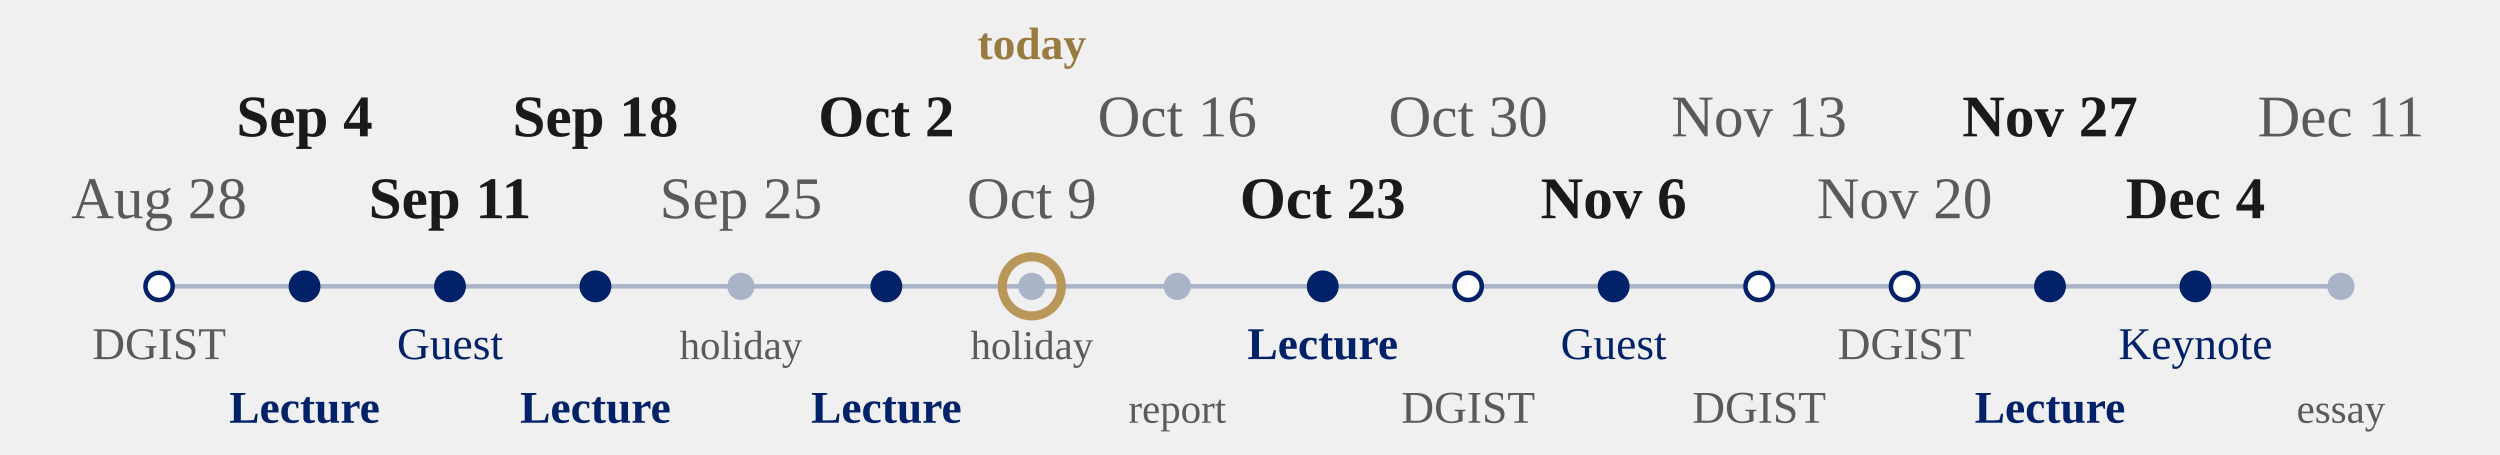
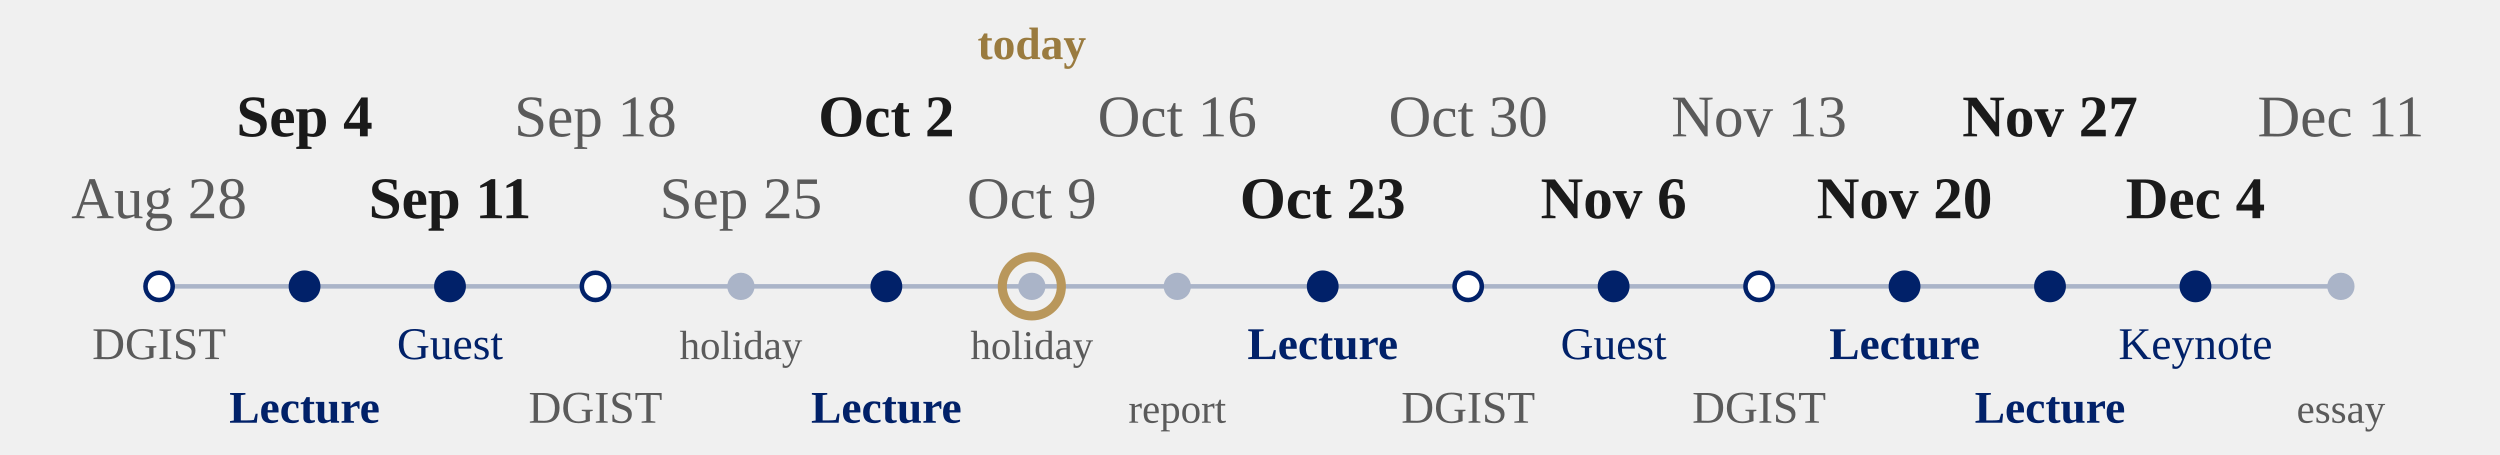
<svg xmlns="http://www.w3.org/2000/svg" viewBox="0 0 1100 200" class="semester-map-svg" role="img" aria-label="Semester timeline, week 07 highlighted" style="font-family:inherit">
  <line x1="70.0" y1="126" x2="1030.0" y2="126" stroke="#aab4c8" stroke-width="2" />
  <circle cx="70.0" cy="126" r="6" fill="#fff" stroke="#012169" stroke-width="2" />
  <text x="70.0" y="96" font-size="26" font-weight="400" text-anchor="middle" fill="#5a5a5a" class="date">Aug 28</text>
  <text x="70.0" y="158" font-size="20" text-anchor="middle" fill="#5a5a5a" class="tag">DGIST</text>
  <circle cx="134.0" cy="126" r="7" fill="#012169" />
  <text x="134.0" y="60" font-size="26" font-weight="700" text-anchor="middle" fill="#1a1a1a" class="date">Sep 4</text>
  <text x="134.0" y="186" font-size="20" font-weight="700" text-anchor="middle" fill="#012169" class="tag">Lecture</text>
  <circle cx="198.0" cy="126" r="7" fill="#012169" />
  <text x="198.0" y="96" font-size="26" font-weight="700" text-anchor="middle" fill="#1a1a1a" class="date">Sep 11</text>
  <text x="198.0" y="158" font-size="20" text-anchor="middle" fill="#012169" class="tag">Guest</text>
-   <circle cx="262.0" cy="126" r="7" fill="#012169" />
-   <text x="262.0" y="60" font-size="26" font-weight="700" text-anchor="middle" fill="#1a1a1a" class="date">Sep 18</text>
-   <text x="262.0" y="186" font-size="20" font-weight="700" text-anchor="middle" fill="#012169" class="tag">Lecture</text>
+   <circle cx="262.0" cy="126" r="6" fill="#fff" stroke="#012169" stroke-width="2" />
+   <text x="262.0" y="60" font-size="26" font-weight="400" text-anchor="middle" fill="#5a5a5a" class="date">Sep 18</text>
+   <text x="262.0" y="186" font-size="20" text-anchor="middle" fill="#5a5a5a" class="tag">DGIST</text>
  <circle cx="326.0" cy="126" r="6" fill="#aab4c8" />
  <text x="326.0" y="96" font-size="26" font-weight="400" text-anchor="middle" fill="#5a5a5a" class="date">Sep 25</text>
  <text x="326.0" y="158" font-size="18" text-anchor="middle" fill="#5a5a5a" class="tag">holiday</text>
  <circle cx="390.0" cy="126" r="7" fill="#012169" />
  <text x="390.0" y="60" font-size="26" font-weight="700" text-anchor="middle" fill="#1a1a1a" class="date">Oct 2</text>
  <text x="390.0" y="186" font-size="20" font-weight="700" text-anchor="middle" fill="#012169" class="tag">Lecture</text>
  <circle cx="454.0" cy="126" r="6" fill="#aab4c8" />
  <circle cx="454.0" cy="126" r="13" fill="none" stroke="#B9975B" stroke-width="4" class="today-ring" />
  <text x="454.0" y="26" font-size="20" font-weight="700" text-anchor="middle" fill="#9A7B3F" class="today-tag">today</text>
  <text x="454.0" y="96" font-size="26" font-weight="400" text-anchor="middle" fill="#5a5a5a" class="date">Oct 9</text>
  <text x="454.0" y="158" font-size="18" text-anchor="middle" fill="#5a5a5a" class="tag">holiday</text>
  <circle cx="518.0" cy="126" r="6" fill="#aab4c8" />
  <text x="518.0" y="60" font-size="26" font-weight="400" text-anchor="middle" fill="#5a5a5a" class="date">Oct 16</text>
  <text x="518.0" y="186" font-size="18" text-anchor="middle" fill="#5a5a5a" class="tag">report</text>
  <circle cx="582.0" cy="126" r="7" fill="#012169" />
  <text x="582.0" y="96" font-size="26" font-weight="700" text-anchor="middle" fill="#1a1a1a" class="date">Oct 23</text>
  <text x="582.0" y="158" font-size="20" font-weight="700" text-anchor="middle" fill="#012169" class="tag">Lecture</text>
  <circle cx="646.0" cy="126" r="6" fill="#fff" stroke="#012169" stroke-width="2" />
  <text x="646.0" y="60" font-size="26" font-weight="400" text-anchor="middle" fill="#5a5a5a" class="date">Oct 30</text>
  <text x="646.0" y="186" font-size="20" text-anchor="middle" fill="#5a5a5a" class="tag">DGIST</text>
  <circle cx="710.0" cy="126" r="7" fill="#012169" />
  <text x="710.0" y="96" font-size="26" font-weight="700" text-anchor="middle" fill="#1a1a1a" class="date">Nov 6</text>
  <text x="710.0" y="158" font-size="20" text-anchor="middle" fill="#012169" class="tag">Guest</text>
  <circle cx="774.0" cy="126" r="6" fill="#fff" stroke="#012169" stroke-width="2" />
  <text x="774.0" y="60" font-size="26" font-weight="400" text-anchor="middle" fill="#5a5a5a" class="date">Nov 13</text>
  <text x="774.0" y="186" font-size="20" text-anchor="middle" fill="#5a5a5a" class="tag">DGIST</text>
-   <circle cx="838.0" cy="126" r="6" fill="#fff" stroke="#012169" stroke-width="2" />
-   <text x="838.0" y="96" font-size="26" font-weight="400" text-anchor="middle" fill="#5a5a5a" class="date">Nov 20</text>
-   <text x="838.0" y="158" font-size="20" text-anchor="middle" fill="#5a5a5a" class="tag">DGIST</text>
+   <circle cx="838.0" cy="126" r="7" fill="#012169" />
+   <text x="838.0" y="96" font-size="26" font-weight="700" text-anchor="middle" fill="#1a1a1a" class="date">Nov 20</text>
+   <text x="838.0" y="158" font-size="20" font-weight="700" text-anchor="middle" fill="#012169" class="tag">Lecture</text>
  <circle cx="902.0" cy="126" r="7" fill="#012169" />
  <text x="902.0" y="60" font-size="26" font-weight="700" text-anchor="middle" fill="#1a1a1a" class="date">Nov 27</text>
  <text x="902.0" y="186" font-size="20" font-weight="700" text-anchor="middle" fill="#012169" class="tag">Lecture</text>
  <circle cx="966.0" cy="126" r="7" fill="#012169" />
  <text x="966.0" y="96" font-size="26" font-weight="700" text-anchor="middle" fill="#1a1a1a" class="date">Dec 4</text>
  <text x="966.0" y="158" font-size="20" text-anchor="middle" fill="#012169" class="tag">Keynote</text>
  <circle cx="1030.0" cy="126" r="6" fill="#aab4c8" />
  <text x="1030.0" y="60" font-size="26" font-weight="400" text-anchor="middle" fill="#5a5a5a" class="date">Dec 11</text>
  <text x="1030.0" y="186" font-size="18" text-anchor="middle" fill="#5a5a5a" class="tag">essay</text>
</svg>
